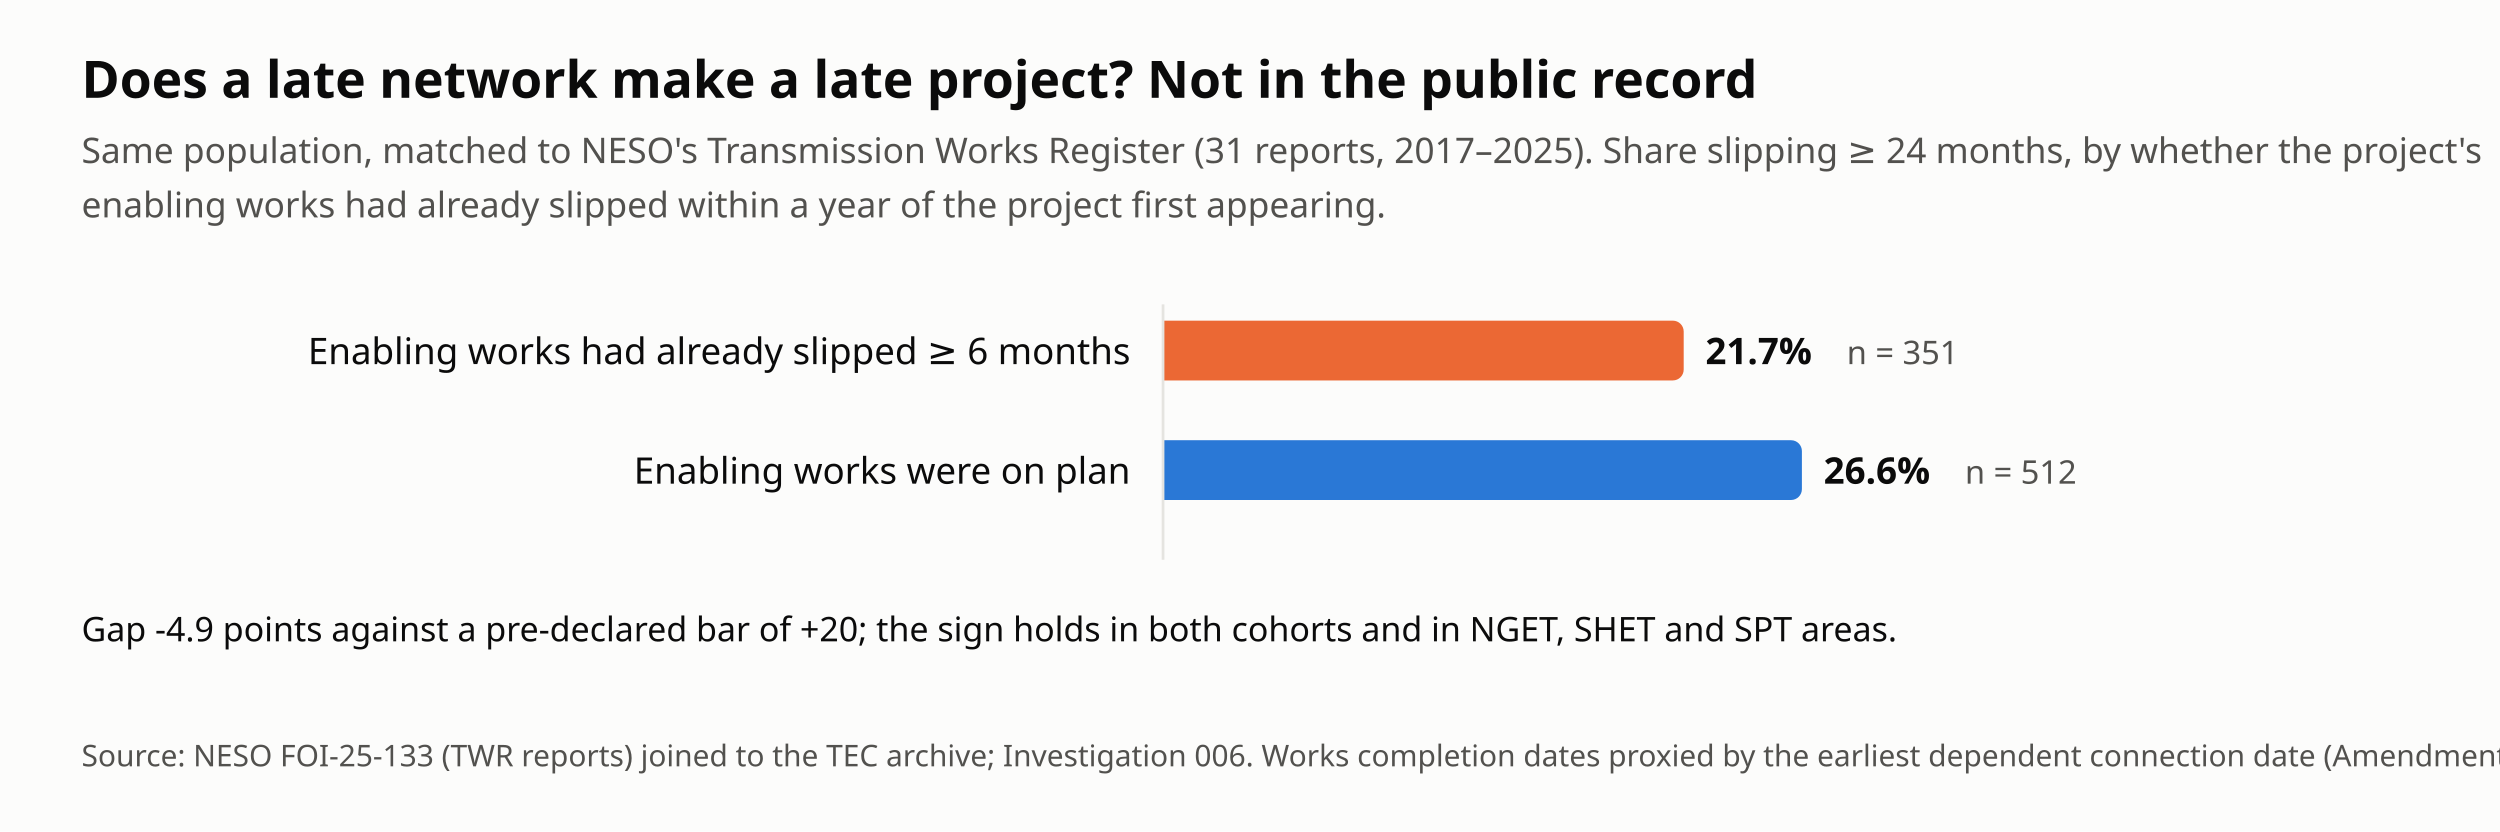
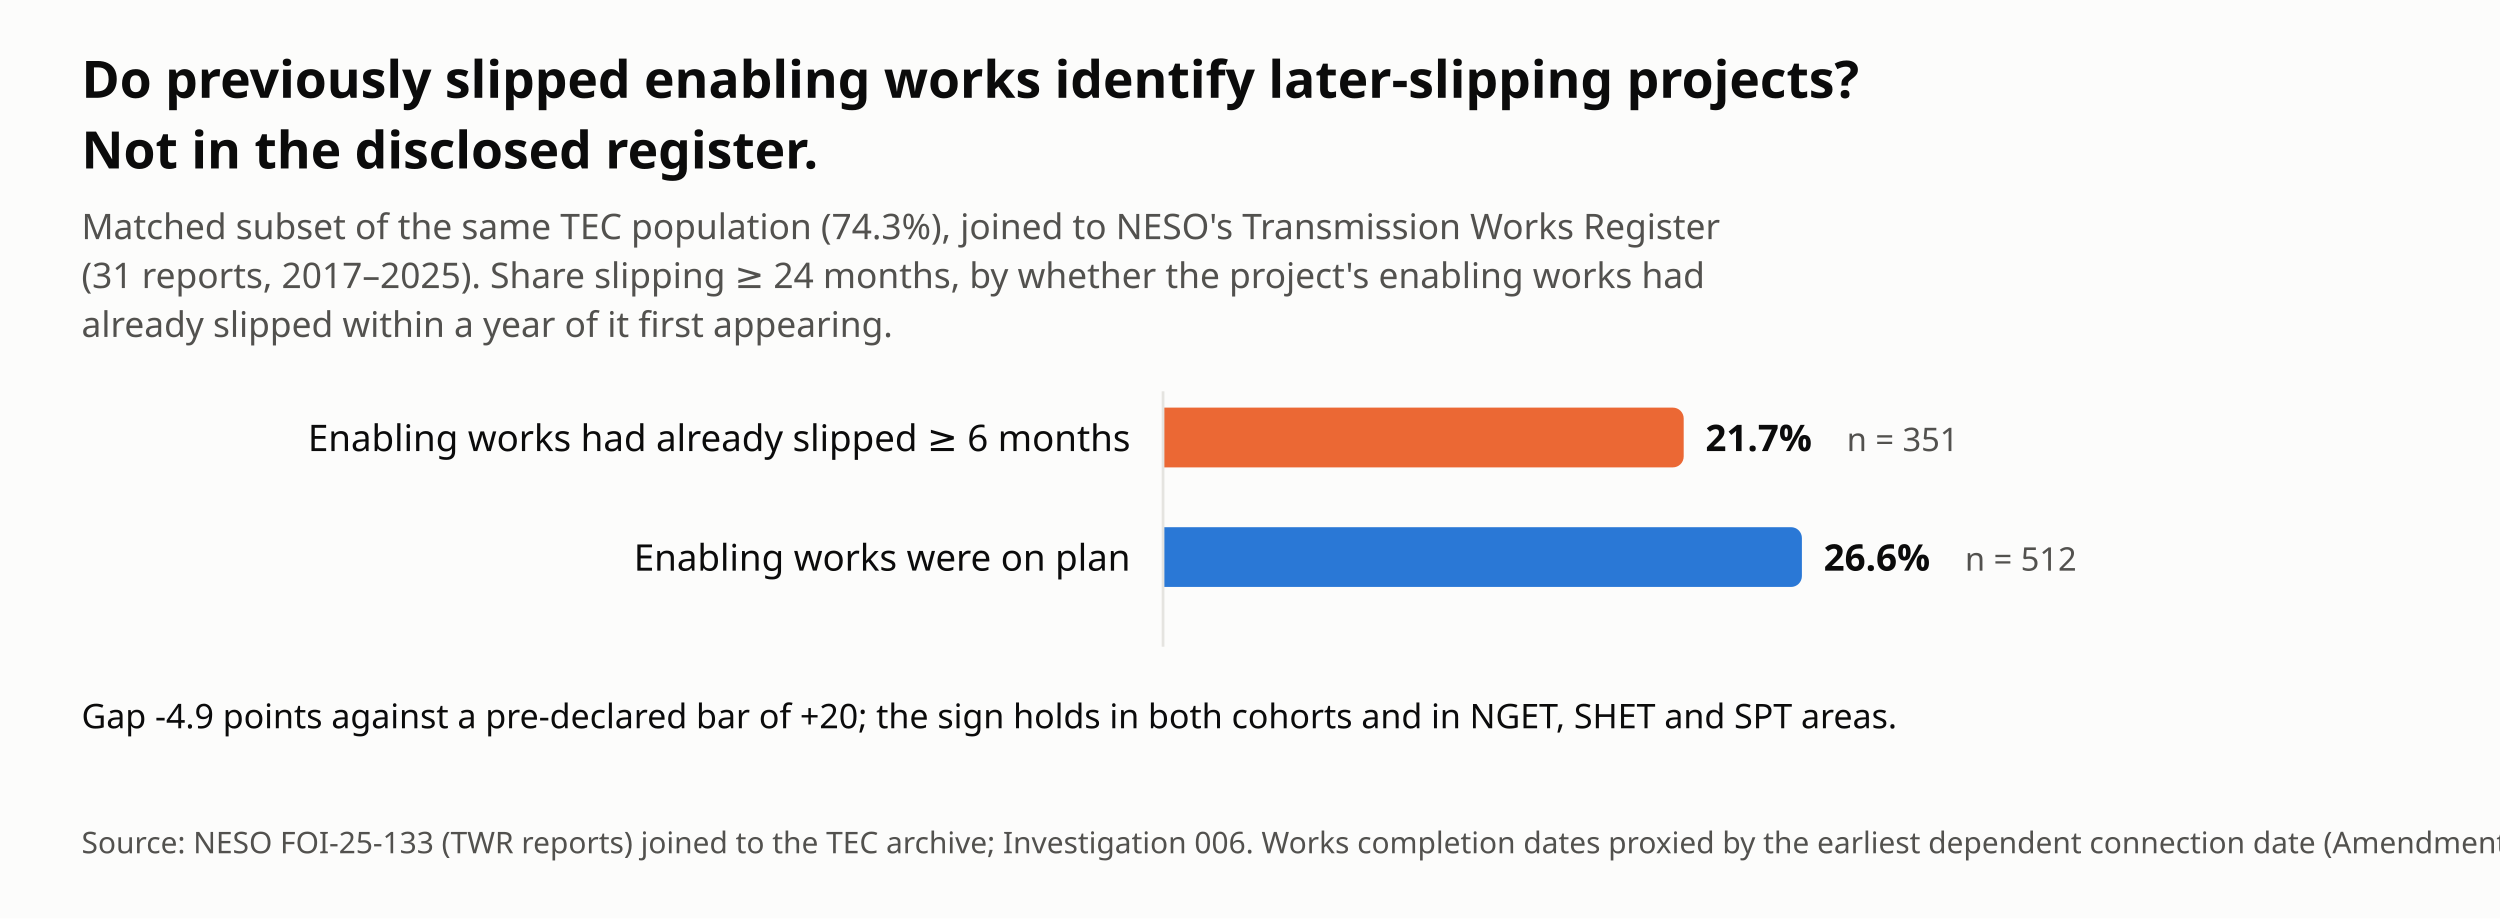
- <svg xmlns="http://www.w3.org/2000/svg" width="920" height="306" viewBox="0 0 920 306">
-   <rect width="920" height="306" fill="#fcfcfb" />
-   <text x="30" y="36" font-family="system-ui, 'Segoe UI', sans-serif" font-size="19" font-weight="600" fill="#0b0b0b">Does a late network make a late project? Not in the public record</text>
-   <text x="30" y="60" font-family="system-ui, 'Segoe UI', sans-serif" font-size="13" fill="#52514e">Same population, matched to NESO's Transmission Works Register (31 reports, 2017–2025). Share slipping ≥ 24 months, by whether the project's</text>
-   <text x="30" y="80" font-family="system-ui, 'Segoe UI', sans-serif" font-size="13" fill="#52514e">enabling works had already slipped within a year of the project first appearing.</text>
-   <text x="416" y="134" font-family="system-ui, 'Segoe UI', sans-serif" font-size="13.5" fill="#0b0b0b" text-anchor="end">Enabling works had already slipped ≥ 6 months</text>
-   <path d="M428.0,118.0 H615.6 A4,4 0 0 1 619.6,122.0 V136.0 A4,4 0 0 1 615.6,140.0 H428.0 Z" fill="#eb6834" />
-   <text x="627.6" y="134" font-family="system-ui, 'Segoe UI', sans-serif" font-size="13.5" font-weight="700" fill="#0b0b0b">21.7%</text>
-   <text x="679.6" y="134" font-family="system-ui, 'Segoe UI', sans-serif" font-size="12" fill="#52514e">n = 351</text>
-   <text x="416" y="178" font-family="system-ui, 'Segoe UI', sans-serif" font-size="13.5" fill="#0b0b0b" text-anchor="end">Enabling works were on plan</text>
-   <path d="M428.0,162.0 H659.1 A4,4 0 0 1 663.1,166.0 V180.0 A4,4 0 0 1 659.1,184.0 H428.0 Z" fill="#2a78d6" />
-   <text x="671.1" y="178" font-family="system-ui, 'Segoe UI', sans-serif" font-size="13.5" font-weight="700" fill="#0b0b0b">26.6%</text>
-   <text x="723.1" y="178" font-family="system-ui, 'Segoe UI', sans-serif" font-size="12" fill="#52514e">n = 512</text>
-   <line x1="428" y1="112" x2="428" y2="206" stroke="#e5e4e0" stroke-width="1" />
-   <text x="30" y="236" font-family="system-ui, 'Segoe UI', sans-serif" font-size="12.5" fill="#0b0b0b">Gap -4.9 points against a pre-declared bar of +20; the sign holds in both cohorts and in NGET, SHET and SPT areas.</text>
-   <text x="30" y="282" font-family="system-ui, 'Segoe UI', sans-serif" font-size="11" fill="#52514e">Source: NESO FOI-25-133 (TWR reports) joined to the TEC archive; Investigation 006. Works completion dates proxied by the earliest dependent connection date (Amendment 1).</text>
+ <svg xmlns="http://www.w3.org/2000/svg" width="920" height="338" viewBox="0 0 920 338">
+   <rect width="920" height="338" fill="#fcfcfb" />
+   <text x="30" y="36" font-family="system-ui, 'Segoe UI', sans-serif" font-size="19" font-weight="600" fill="#0b0b0b">Do previously slipped enabling works identify later-slipping projects?</text>
+   <text x="30" y="62" font-family="system-ui, 'Segoe UI', sans-serif" font-size="19" font-weight="600" fill="#0b0b0b">Not in the disclosed register.</text>
+   <text x="30" y="88" font-family="system-ui, 'Segoe UI', sans-serif" font-size="13" fill="#52514e">Matched subset of the same TEC population (74.3%), joined to NESO's Transmission Works Register</text>
+   <text x="30" y="106" font-family="system-ui, 'Segoe UI', sans-serif" font-size="13" fill="#52514e">(31 reports, 2017–2025). Share slipping ≥ 24 months, by whether the project's enabling works had</text>
+   <text x="30" y="124" font-family="system-ui, 'Segoe UI', sans-serif" font-size="13" fill="#52514e">already slipped within a year of it first appearing.</text>
+   <text x="416" y="166" font-family="system-ui, 'Segoe UI', sans-serif" font-size="13.5" fill="#0b0b0b" text-anchor="end">Enabling works had already slipped ≥ 6 months</text>
+   <path d="M428.0,150.0 H615.6 A4,4 0 0 1 619.6,154.0 V168.0 A4,4 0 0 1 615.6,172.0 H428.0 Z" fill="#eb6834" />
+   <text x="627.6" y="166" font-family="system-ui, 'Segoe UI', sans-serif" font-size="13.5" font-weight="700" fill="#0b0b0b">21.7%</text>
+   <text x="679.6" y="166" font-family="system-ui, 'Segoe UI', sans-serif" font-size="12" fill="#52514e">n = 351</text>
+   <text x="416" y="210" font-family="system-ui, 'Segoe UI', sans-serif" font-size="13.5" fill="#0b0b0b" text-anchor="end">Enabling works were on plan</text>
+   <path d="M428.0,194.0 H659.1 A4,4 0 0 1 663.1,198.0 V212.0 A4,4 0 0 1 659.1,216.0 H428.0 Z" fill="#2a78d6" />
+   <text x="671.1" y="210" font-family="system-ui, 'Segoe UI', sans-serif" font-size="13.5" font-weight="700" fill="#0b0b0b">26.6%</text>
+   <text x="723.1" y="210" font-family="system-ui, 'Segoe UI', sans-serif" font-size="12" fill="#52514e">n = 512</text>
+   <line x1="428" y1="144" x2="428" y2="238" stroke="#e5e4e0" stroke-width="1" />
+   <text x="30" y="268" font-family="system-ui, 'Segoe UI', sans-serif" font-size="12.5" fill="#0b0b0b">Gap -4.9 points against a pre-declared bar of +20; the sign holds in both cohorts and in NGET, SHET and SPT areas.</text>
+   <text x="30" y="314" font-family="system-ui, 'Segoe UI', sans-serif" font-size="11" fill="#52514e">Source: NESO FOI-25-133 (TWR reports) joined to the TEC archive; Investigation 006. Works completion dates proxied by the earliest dependent connection date (Amendment 1).</text>
</svg>
